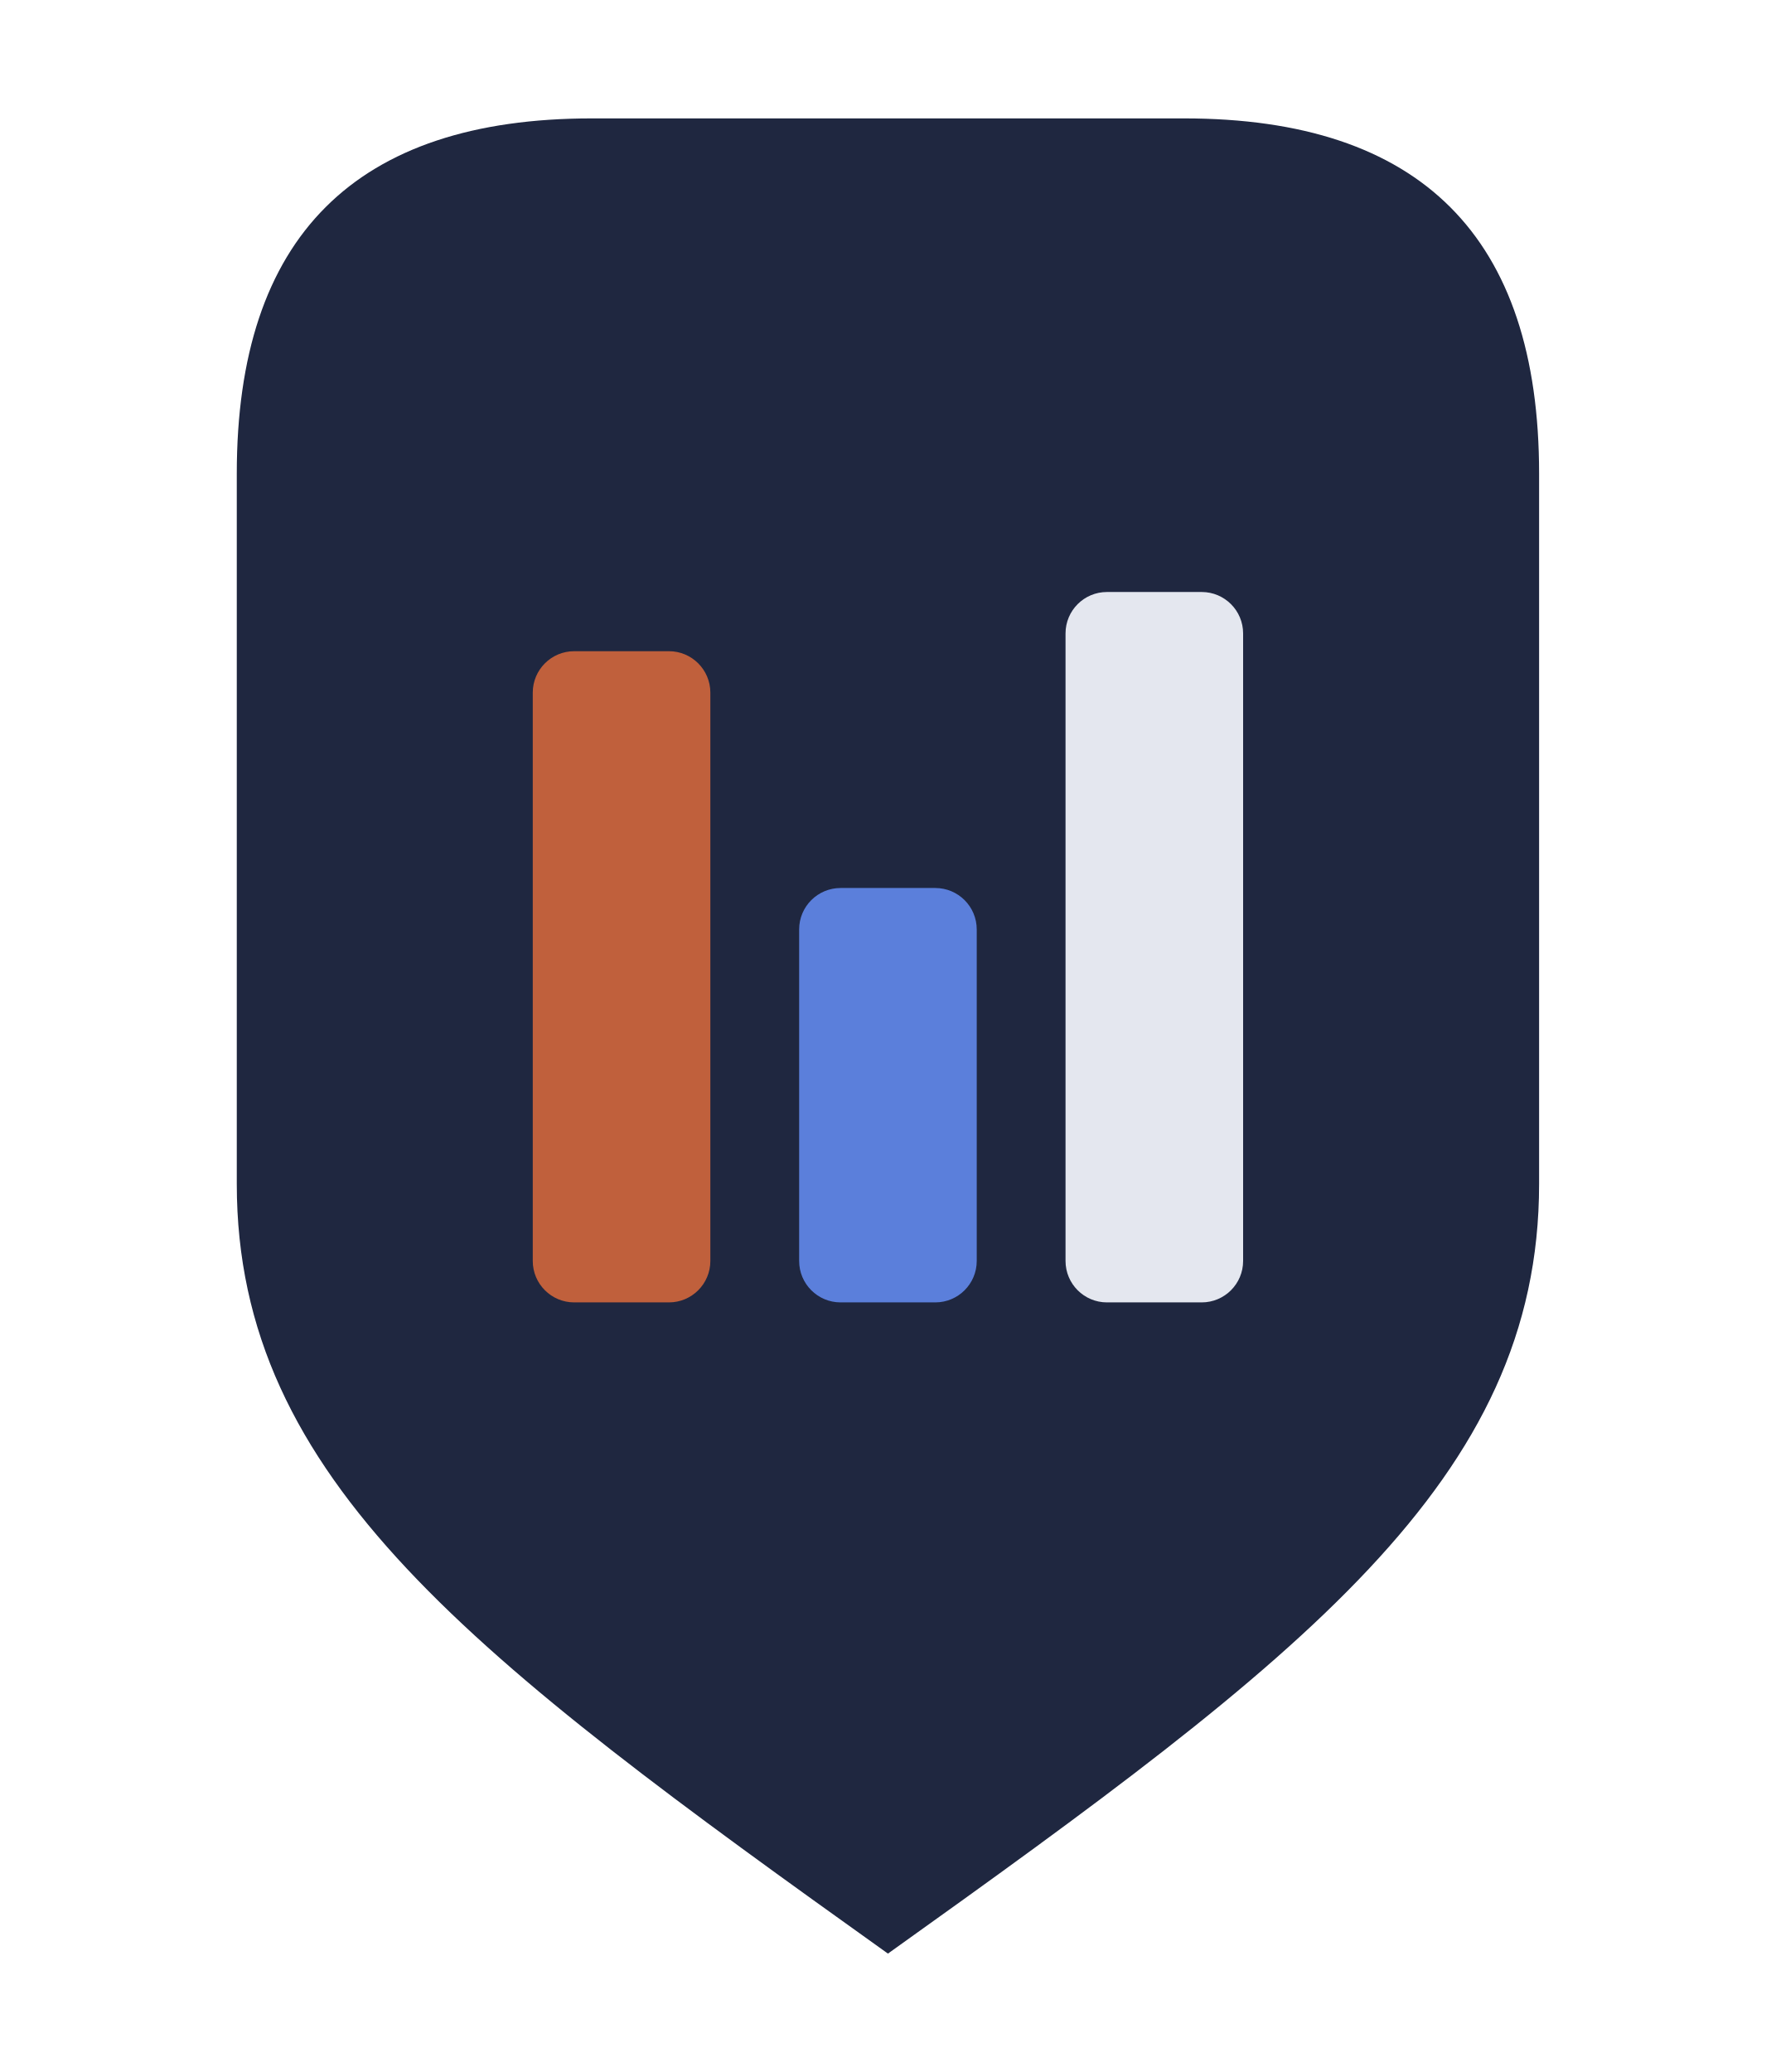
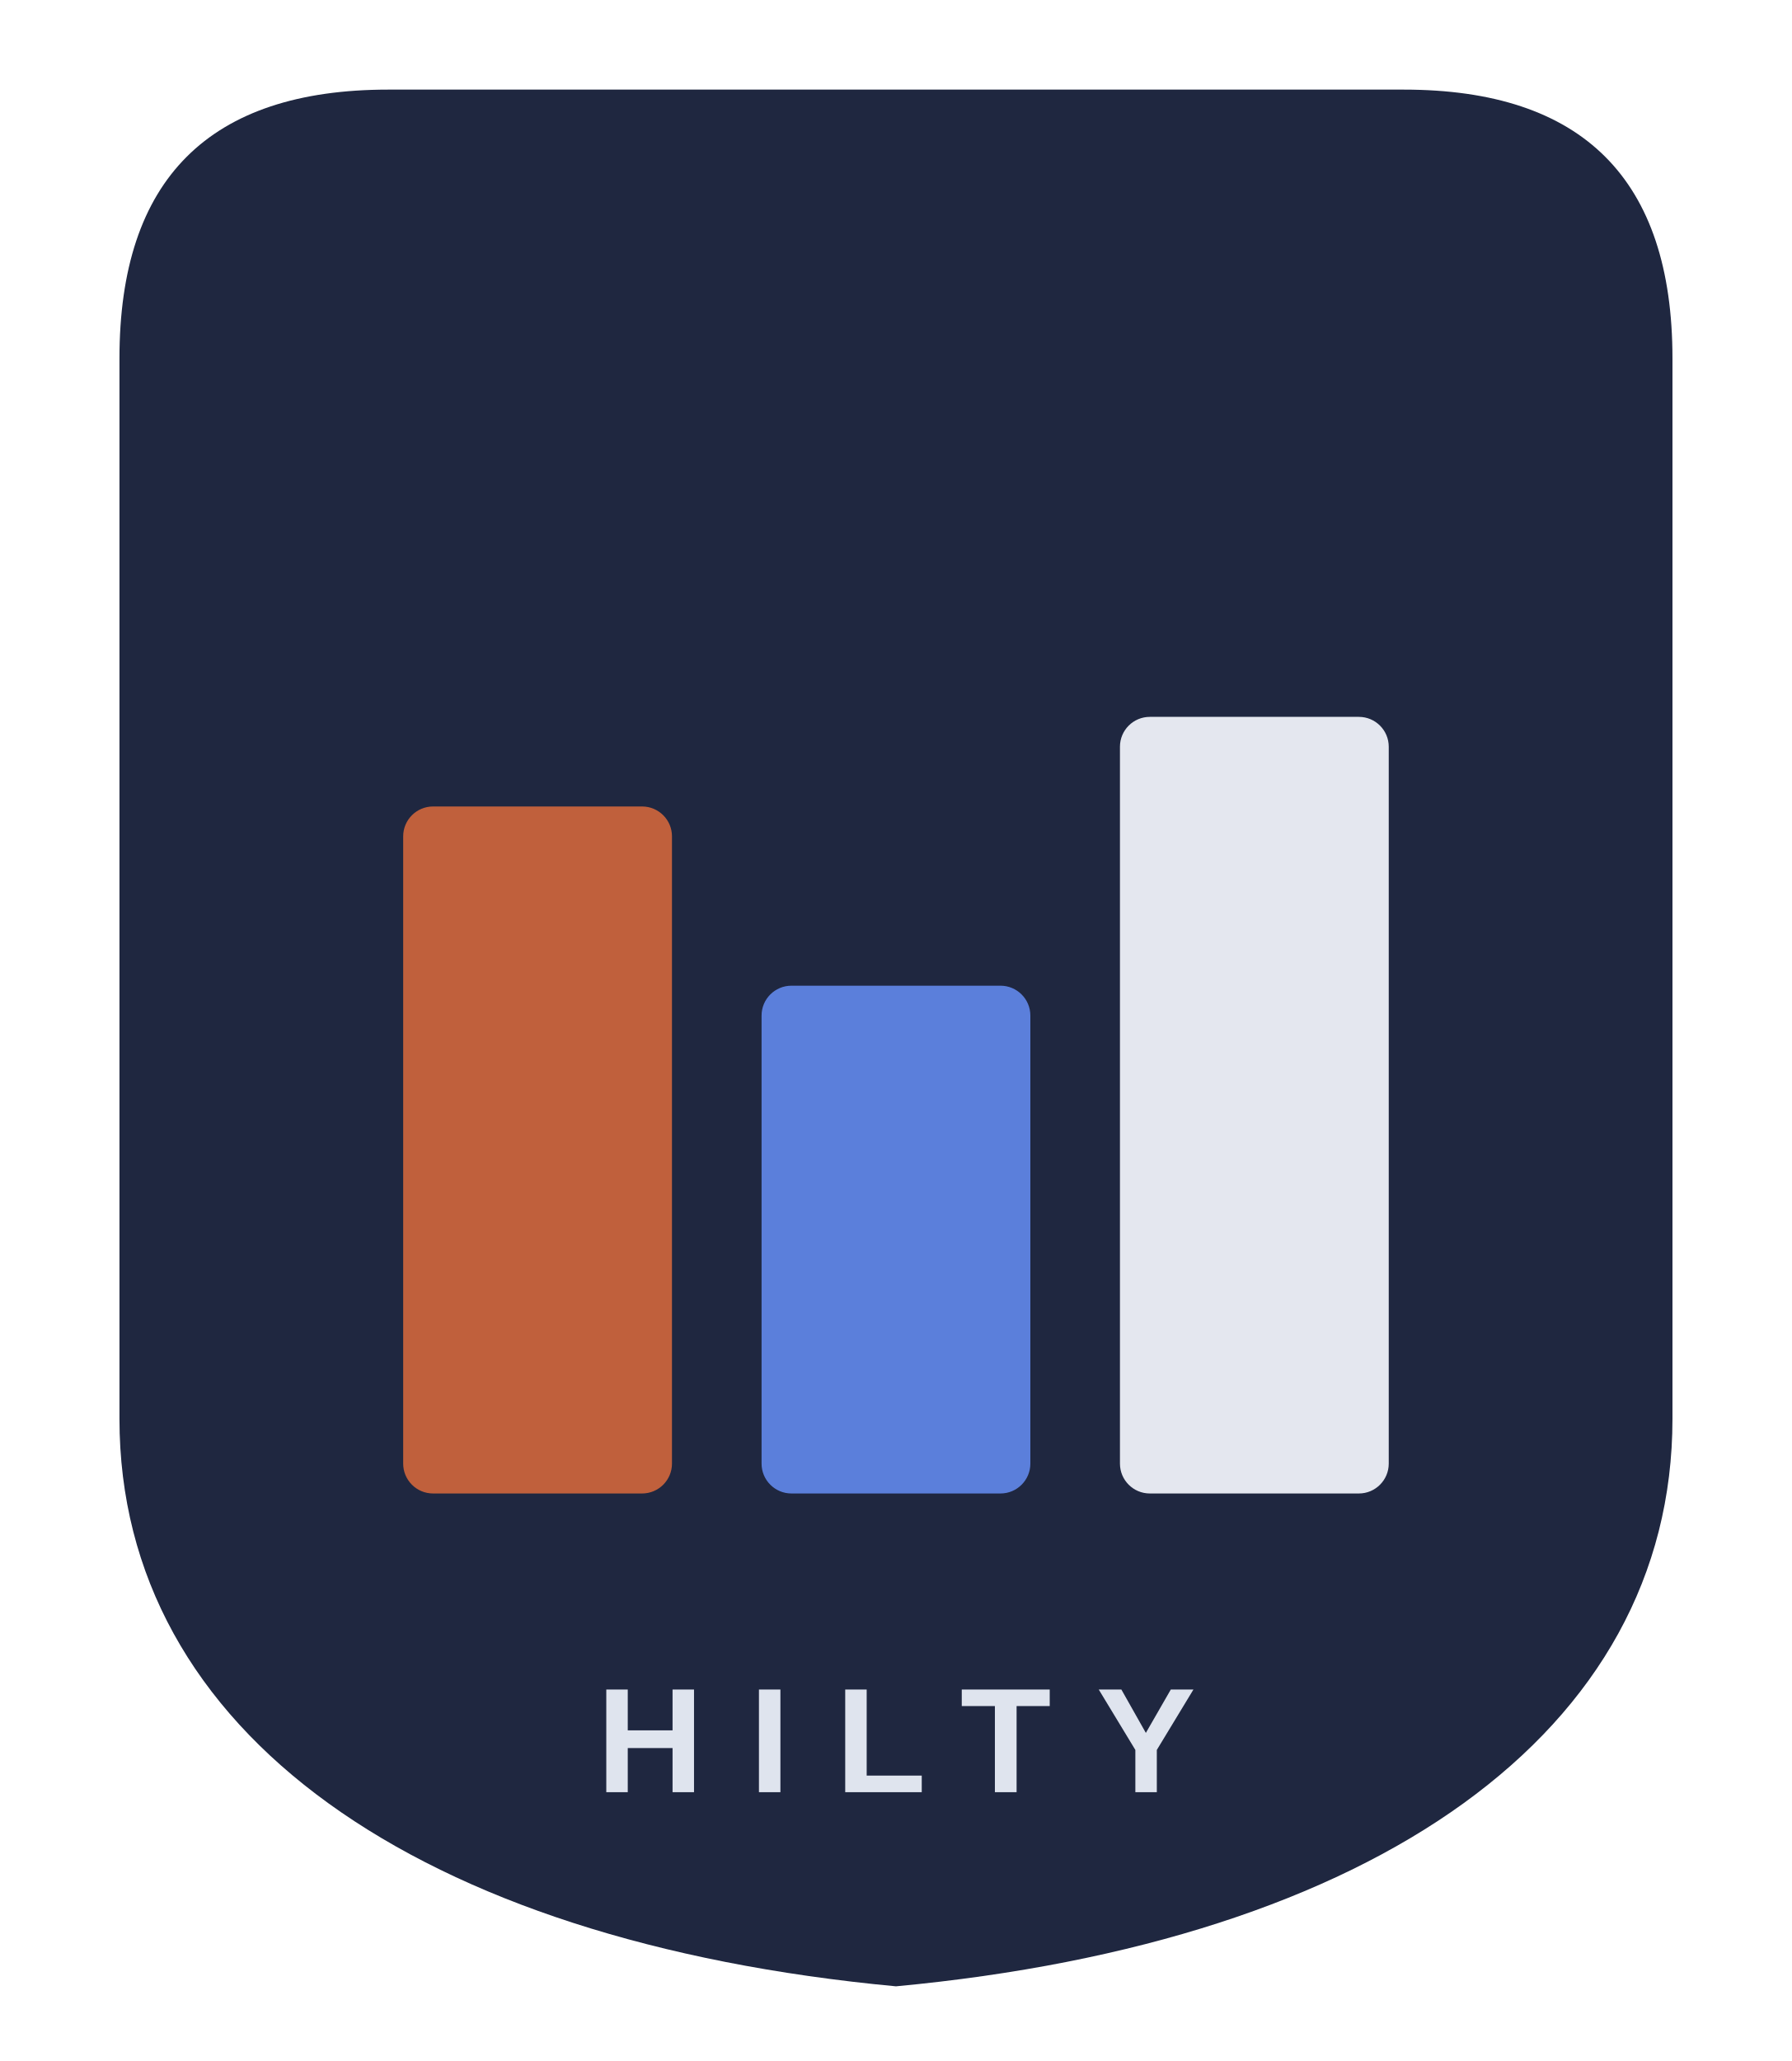
- <svg xmlns="http://www.w3.org/2000/svg" viewBox="0 0 60 70" width="60" height="70">
-   <path d="M8 16 Q8 4 20 4 H40 Q52 4 52 16 V40 C52 50 44 56 30 66 C16 56 8 50 8 40 Z" fill="#1f2740" />
-   <rect x="18" y="22" width="6" height="22" rx="1.4" fill="#c0603c" />
-   <rect x="27" y="30" width="6" height="14" rx="1.4" fill="#5b7fdb" />
-   <rect x="36" y="20" width="6" height="24" rx="1.4" fill="#e4e7ef" />
+ <svg xmlns="http://www.w3.org/2000/svg" viewBox="0 0 120 138" width="120" height="138">
+   <path d="M8 24 Q8 6 26 6 H94 Q112 6 112 24 V95 C112 116 92 130 60 133 C28 130 8 116 8 95 Z" fill="#1f2740" />
+   <rect x="27" y="54" width="18" height="46" rx="2" fill="#c0603c" />
+   <rect x="51" y="66" width="18" height="34" rx="2" fill="#5b7fdb" />
+   <rect x="75" y="48" width="18" height="52" rx="2" fill="#e4e7ef" />
+   <text x="60" y="120" text-anchor="middle" font-family="Arial, Helvetica, sans-serif" font-size="10" font-weight="700" letter-spacing="3" fill="#dfe4ee">HILTY</text>
</svg>
